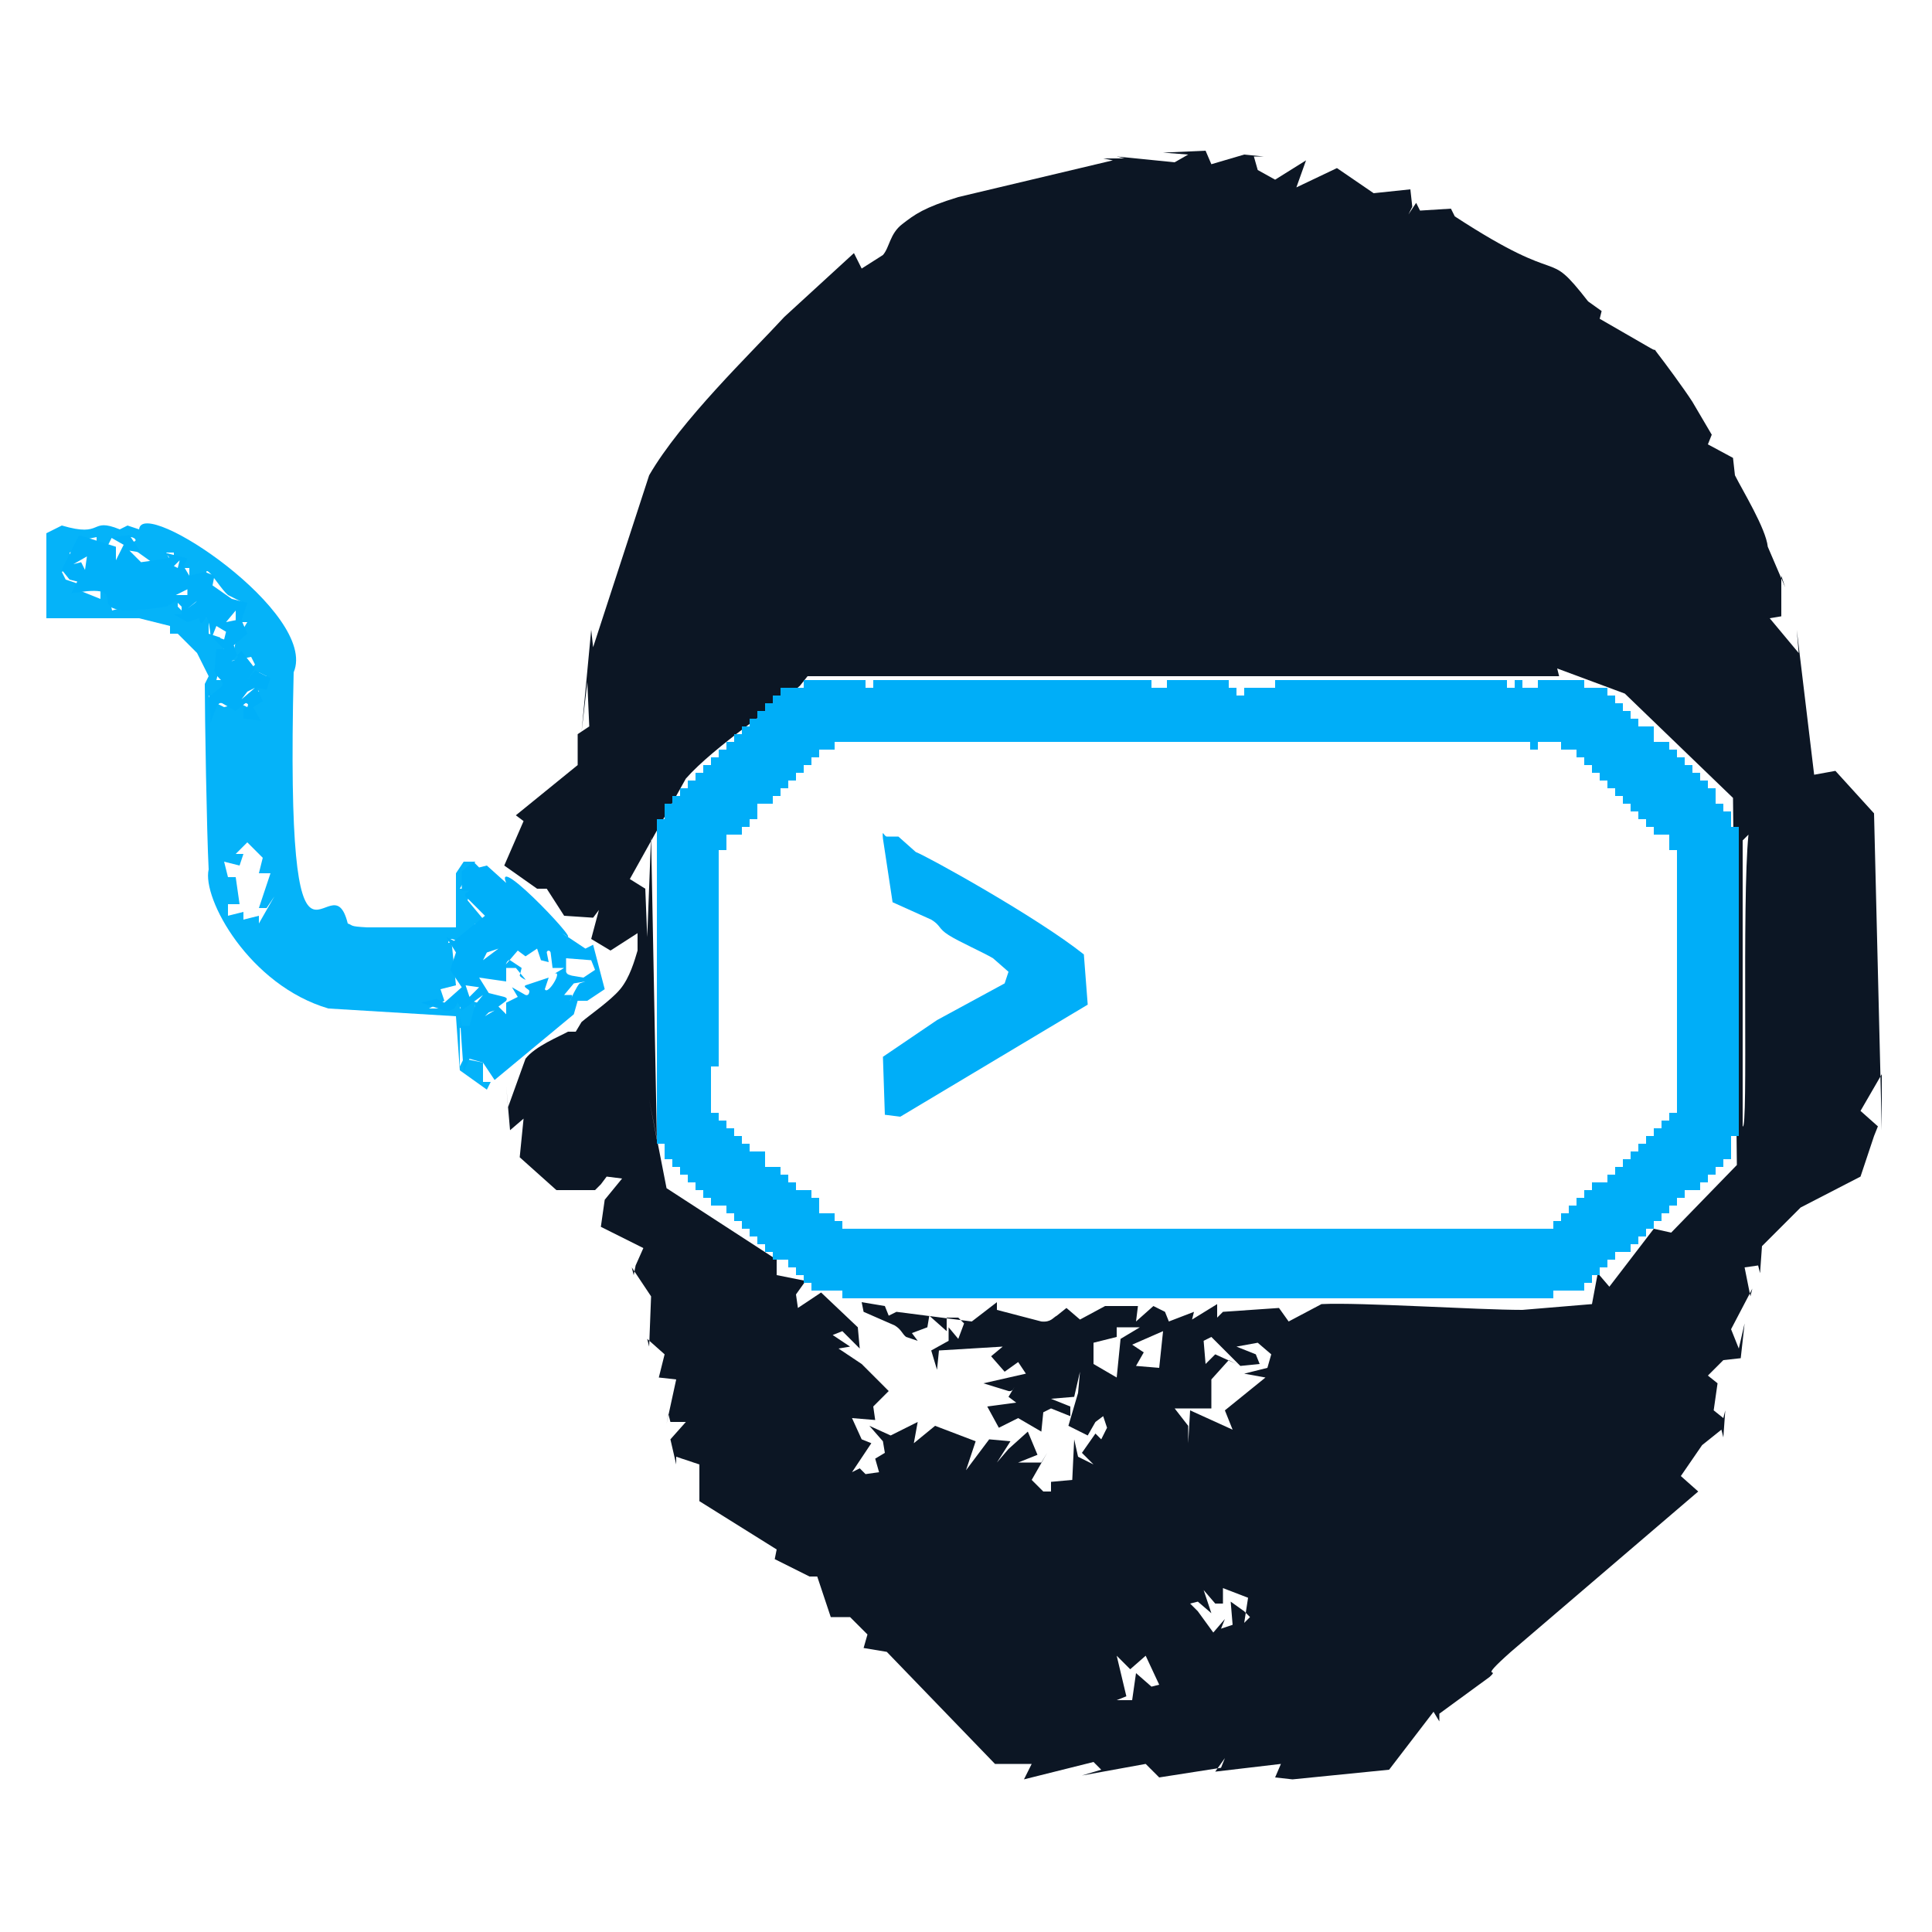
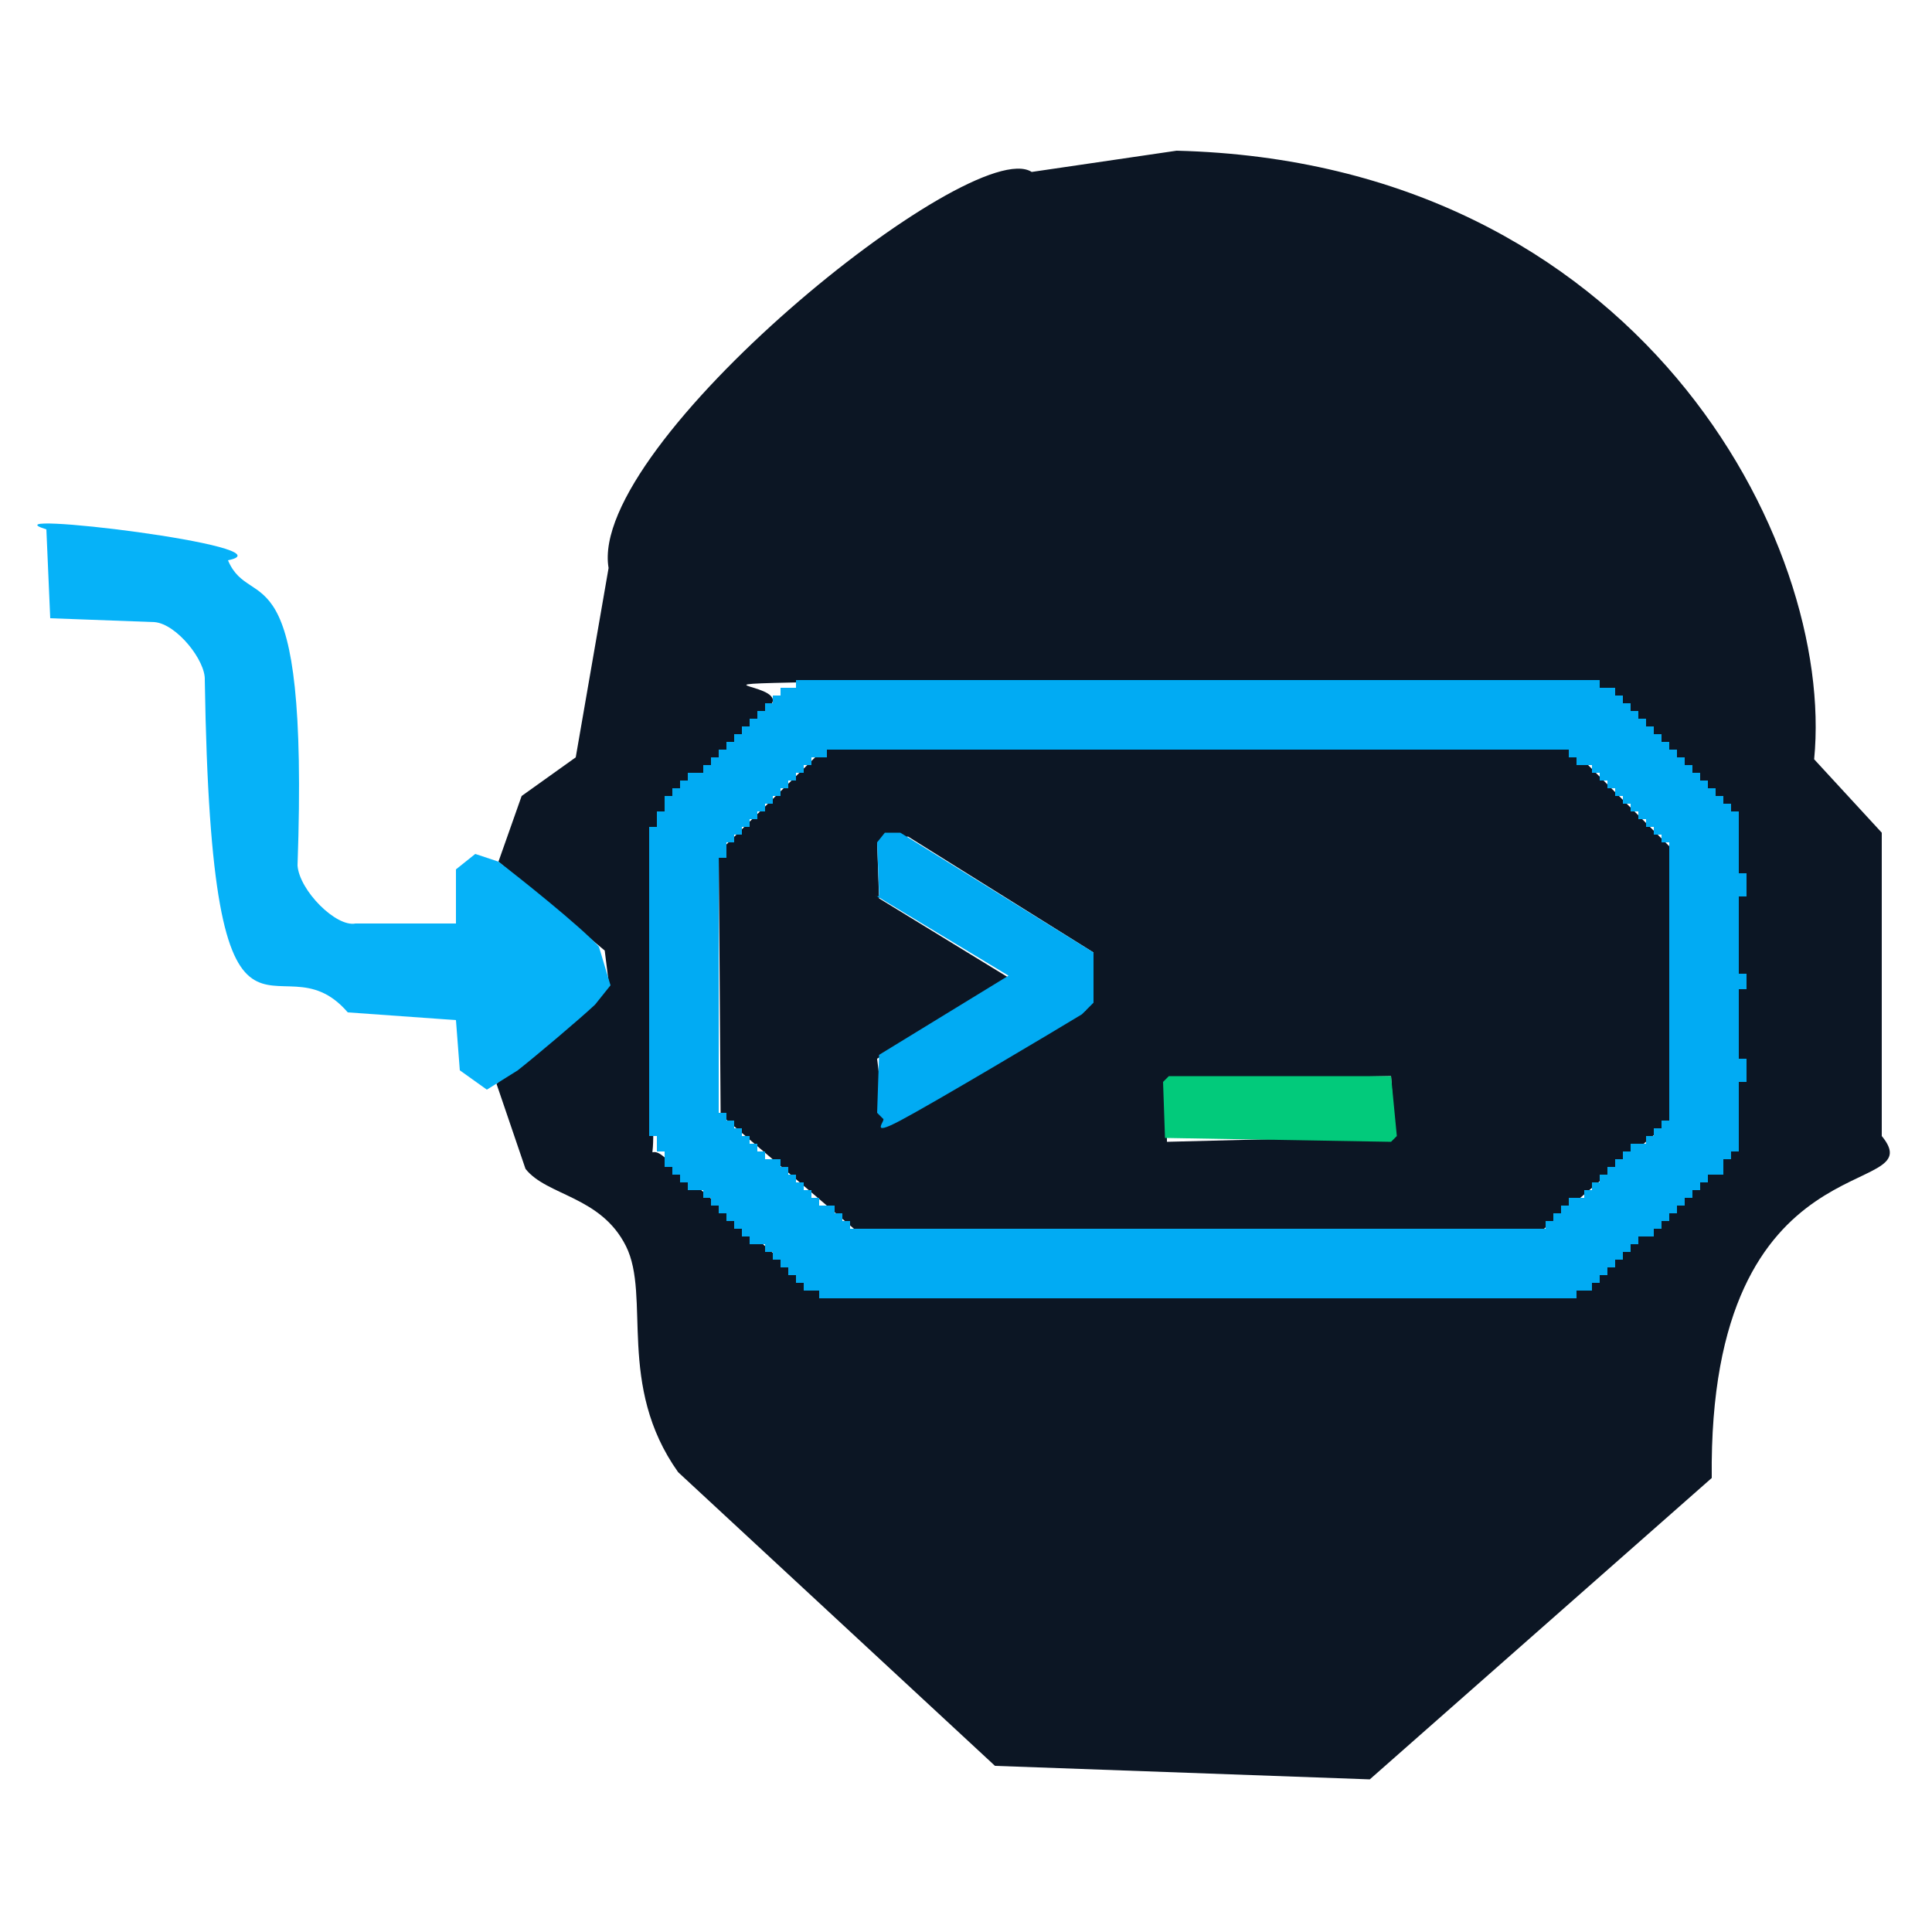
<svg xmlns="http://www.w3.org/2000/svg" width="1000" height="1000" viewBox="0 0 1000 1000">
-   <path d="M624 78 L627 85 L644 80 L634 79 L654 81 L649 81 L651 88 L660 93 L676 83 L671 97 L692 87 L711 100 L730 98 L731 107 L729 111 L733 105 L735 109 L751 108 L753 112 C812 150.5 799 126.5 822 156 L829 161 L828 165 L854 180 C859 183 854.5 178.5 858 183 C861.5 187.5 871.5 201 876 208 L886 225 L884 230 L897 237 L898 246 C902 254 914 273.5 915 283 L924 304 L922 298 L922 319 L916 320 L931 338 L930 326 L939 401 L950 399 L970 421 L974 585 L974 556 L963 575 L972 583 L970 588 L963 609 L932 625 L912 645 L911 659 L910 655 L903 656 L906 671 L907 667 L896 688 L900 698 L903 685 L901 703 L892 704 L884 712 L889 716 L887 730 L892 734 L893 730 L892 744 L891 740 L881 748 L870 764 L879 772 L782 855 C764 871 777 862.5 771 868 L745 887 L745 891 L742 886 L719 916 L669 921 L660 920 L663 913 L629 917 L634 910 L632 915 L600 920 L593 913 L560 919 L570 916 L566 912 L530 921 L534 913 L515 913 L459 855 L447 853 L449 846 L440 837 L430 837 L423 816 L419 816 L401 807 L402 802 L362 777 L362 758 L350 754 L350 750 L350 758 L347 745 L355 736 L347 736 L346 732 L345 737 L350 714 L341 713 L344 701 L335 693 L336 697 L337 671 L327 656 L328 660 L329 655 L333 646 L311 635 L313 621 L322 610 L314 609 L311 613 L308 616 L288 616 L269 599 L271 579 L264 585 L262 562 L263 573 L272 548 C277 541.5 289.5 536.5 294 534 L298 534 L301 529 C305 525.5 316 518 321 512 C326 506 328.5 497 330 492 L330 483 L316 492 L306 486 L310 471 L307 475 L292 474 L283 460 L278 460 L261 448 L271 425 L267 422 L299 396 L299 380 L305 376 L304 353 L301 379 L306 326 L307 335 L336 246 C352.5 217.5 388.5 183 406 164 L442 131 L446 139 L457 132 C460.5 128 460.5 121 467 116 C473.5 111 478 107.5 496 102 L576 83 L571 82 L582 82 L578 81 L608 84 L615 80 L602 79 Z M806 346 L807 350 L418 350 L414 355 C403.5 364 369.5 386.5 355 403 L326 455 L334 460 L335 485 L337 433 L340 590 L336 569 L345 615 L402 652 L402 660 L417 663 L412 670 L413 677 L425 669 L444 687 L445 698 L436 689 L431 691 L440 697 L434 698 L446 706 L460 720 L452 728 L453 735 L441 734 L446 745 L451 747 L441 762 L445 760 L448 763 L455 762 L453 755 L458 752 L457 746 L450 738 L461 743 L475 736 L473 747 L484 738 L505 746 L500 761 L512 745 L523 746 L516 757 L522 750 L532 741 L537 753 L527 757 L539 757 L542 752 L534 766 L540 772 L544 772 L544 767 L555 766 L556 745 L558 754 L566 758 L560 752 L567 742 L570 745 L573 739 L571 733 L567 736 L563 743 L553 738 L558 721 L559 710 L556 723 L544 724 L554 728 L554 733 L544 729 L540 731 L539 741 L527 734 L517 739 L511 728 L526 726 L522 723 L525 718 C525 717.5 524.5 720.5 522 720 L509 716 L531 711 L527 705 L520 710 L513 702 L519 697 L486 699 L485 709 L482 699 L491 694 L491 687 L496 693 L499 685 L496 682 L490 682 L490 689 L481 681 L480 687 L472 690 L475 694 L469 692 C467 690.5 466.5 688 463 686 L447 679 L446 674 L458 676 L460 681 L464 679 L503 684 L516 674 L516 678 L539 684 C544 684.5 545 682 547 681 L552 677 L559 683 L572 676 L589 676 L588 684 L597 676 L603 679 L605 684 L618 679 L617 683 L630 675 L630 682 L633 679 L662 677 L667 684 L684 675 C704 674 764.5 678 788 678 L824 675 L827 659 L833 666 L856 636 L865 638 L899 603 L897 413 L841 359 Z M623 694 L624 706 L629 701 L640 706 L636 704 L627 714 L627 729 L608 729 L615 738 L615 747 L616 730 L638 740 L634 730 L655 713 L644 711 L656 708 L658 701 L651 695 L640 697 L650 701 L652 706 L642 707 L627 692 Z M633 822 L633 830 L629 830 L623 823 L627 835 L620 829 L616 830 L620 834 L628 845 L634 838 L632 843 L638 841 L637 829 L644 834 L647 837 L644 840 L646 827 Z M578 687 L578 692 L566 695 L566 706 L578 713 L580 693 L590 687 Z M578 857 L583 878 L578 880 L586 880 L588 866 L596 873 L600 872 L593 857 L585 864 Z M586 696 L592 700 L588 707 L600 708 L602 689 Z M902 435 L902 583 C905 586 901.5 467 905 432 Z" fill="#0C1624" fill-rule="evenodd" />
-   <path d="M416 352 L448 352 L448 356 L452 356 L452 352 L596 352 L596 356 L604 356 L604 352 L636 352 L636 356 L640 356 L640 360 L644 360 L644 356 L660 356 L660 352 L780 352 L780 356 L784 356 L784 352 L788 352 L788 356 L796 356 L796 352 L820 352 L820 356 L832 356 L832 360 L836 360 L836 364 L840 364 L840 368 L844 368 L844 372 L848 372 L848 376 L856 376 L856 384 L864 384 L864 388 L868 388 L868 392 L872 392 L872 396 L876 396 L876 400 L880 400 L880 404 L884 404 L884 408 L888 408 L888 416 L892 416 L892 420 L896 420 L896 428 L900 428 L900 588 L896 588 L896 600 L892 600 L892 604 L888 604 L888 608 L884 608 L884 612 L880 612 L880 616 L872 616 L872 620 L868 620 L868 624 L864 624 L864 628 L860 628 L860 632 L856 632 L856 636 L852 636 L852 640 L848 640 L848 644 L844 644 L844 648 L836 648 L836 652 L832 652 L832 656 L828 656 L828 660 L824 660 L824 664 L820 664 L820 668 L804 668 L804 672 L436 672 L436 668 L420 668 L420 664 L416 664 L416 660 L412 660 L412 656 L408 656 L408 652 L400 652 L400 648 L396 648 L396 644 L392 644 L392 640 L388 640 L388 636 L384 636 L384 632 L380 632 L380 628 L376 628 L376 624 L368 624 L368 620 L364 620 L364 616 L360 616 L360 612 L356 612 L356 608 L352 608 L352 604 L348 604 L348 600 L344 600 L344 592 L340 592 L340 424 L344 424 L344 416 L348 416 L348 412 L352 412 L352 408 L356 408 L356 404 L360 404 L360 400 L364 400 L364 396 L368 396 L368 392 L372 392 L372 388 L376 388 L376 384 L380 384 L380 380 L384 380 L384 376 L388 376 L388 372 L392 372 L392 368 L396 368 L396 364 L400 364 L400 360 L404 360 L404 356 L416 356 Z M432 384 L432 388 L424 388 L424 392 L420 392 L420 396 L416 396 L416 400 L412 400 L412 404 L408 404 L408 408 L404 408 L404 412 L400 412 L400 416 L392 416 L392 424 L388 424 L388 428 L384 428 L384 432 L376 432 L376 440 L372 440 L372 552 L368 552 L368 576 L372 576 L372 580 L376 580 L376 584 L380 584 L380 588 L384 588 L384 592 L388 592 L388 596 L396 596 L396 604 L404 604 L404 608 L408 608 L408 612 L412 612 L412 616 L420 616 L420 620 L424 620 L424 628 L432 628 L432 632 L436 632 L436 636 L804 636 L804 632 L808 632 L808 628 L812 628 L812 624 L816 624 L816 620 L820 620 L820 616 L824 616 L824 612 L832 612 L832 608 L836 608 L836 604 L840 604 L840 600 L844 600 L844 596 L848 596 L848 592 L852 592 L852 588 L856 588 L856 584 L860 584 L860 580 L864 580 L864 576 L868 576 L868 440 L864 440 L864 432 L856 432 L856 428 L852 428 L852 424 L848 424 L848 420 L844 420 L844 416 L840 416 L840 412 L836 412 L836 408 L832 408 L832 404 L828 404 L828 400 L824 400 L824 396 L820 396 L820 392 L816 392 L816 388 L808 388 L808 384 L796 384 L796 388 L792 388 L792 384 Z" fill="#00AEF8" fill-rule="evenodd" />
-   <path d="M66 272 L72 274 C73.5 256.5 165 317.5 152 348 C147.5 536.5 171 441.5 180 478 C183 479 180.5 479.5 190 480 L236 480 L236 452 L240 446 L246 446 L238 460 L244 460 L242 466 L252 478 L246 478 L240 488 L234 486 C232.5 486 232 487.5 232 488 C232 488.5 233.5 486.5 234 490 L236 510 L228 512 L230 518 L222 522 L234 522 L234 518 L238 518 L238 522 L244 518 L250 520 L246 520 L244 534 L238 532 L238 552 L240 548 L250 550 L250 560 L254 560 L252 564 L238 554 L236 526 L170 522 C129 510 104.5 465 108 450 C107 431 106 370.5 106 354 L108 350 L102 338 L92 328 L88 328 L88 324 L72 320 L24 320 L24 276 L32 272 C54 278.5 46 267.5 62 274 Z M40 280 L42 284 L36 286 L36 294 L32 296 L34 300 L40 302 L42 306 L52 310 L52 306 L56 306 L58 316 L72 312 L92 310 L92 314 L98 320 L108 320 L108 328 L114 330 L116 336 L112 338 L114 344 L112 352 L116 352 L114 360 L108 360 L110 366 C110.5 366.5 111 364 112 364 L116 366 L124 364 L128 366 L130 360 L134 358 C134.5 357.5 131.5 356.5 132 356 L138 356 L138 350 L134 348 L132 352 L128 352 L128 348 L132 344 L130 340 L120 342 L122 332 L128 322 L124 322 L126 312 L118 308 C115 305.5 110 297.5 108 296 C106 294.5 107.5 297.5 106 298 L98 298 L98 294 L94 294 L94 290 L90 290 L90 286 L86 286 L88 290 L80 292 L66 282 L70 280 C70.5 279.5 70 278.5 68 278 L58 278 L56 282 L50 282 L50 278 Z M122 442 L126 442 L124 448 L116 446 L118 454 L122 454 L124 468 L118 468 L118 474 L126 472 L126 476 L134 474 L134 478 L142 464 L138 470 L134 470 L140 452 L134 452 L136 444 L128 436 Z" fill="#05B3F9" fill-rule="evenodd" />
-   <path d="M563 520 L466 578 L458 577 L457 547 L485 528 L520 509 L522 503 L514 496 C509 493 496.5 487.5 491 484 C485.5 480.5 487 479 482 476 L462 467 L457 434 C456.5 428.5 457.5 433 459 433 L465 433 L474 441 C479.5 443 536.5 474.5 561 494 Z" fill="#00AEF8" />
-   <path d="M248 449 L252 448 L262 457 C255 440 307 495.5 291 483 L303 491 L307 489 L313 512 L304 518 L299 518 L297 525 L256 559 L250 550 L243 548 L240 555 L238 526 L239 531 L243 531 L246 520 L250 515 L239 523 L237 519 C236.5 519 236 521.5 235 522 C234 522.5 233 523.5 230 523 L218 519 L226 517 L230 519 L239 511 L233 502 L236 493 L231 485 L235 487 L251 474 L241 464 C239.5 462 243.5 461.5 243 461 L239 461 L239 465 L239 451 L245 446 Z M252 493 L250 497 L258 491 Z M272 495 L268 492 L262 499 C261.5 500 262.5 496.5 264 497 L270 501 L269 505 C269.5 506 272.5 507.5 272 507 L267 501 L262 501 L262 508 L248 506 L253 514 L261 516 C262.5 516.5 262.5 517 262 518 L258 521 L262 525 L262 519 L268 516 L265 511 L272 515 C273.5 515.5 274 514 274 513 C274 512 270.5 511 272 510 L284 506 L282 512 C283.5 515.5 291.5 502 287 504 L292 501 L286 501 L285 493 C284.5 491.5 283 492 283 493 L284 498 L280 497 L278 491 Z M293 496 L293 503 C293.5 504.5 294.5 504.5 296 505 L302 506 L308 502 L306 497 Z M303 508 L297 509 L292 515 L296 515 C296.5 515.5 294.5 519 295 518 C295.5 517 298.5 510.5 300 509 Z M243 516 L248 511 L241 510 Z M253 524 L251 526 L256 523 Z" fill="#00AFF9" fill-rule="evenodd" />
-   <path d="M60 283 L60 290 L64 282 L57 278 L67 277 L73 286 L67 285 L73 291 L87 289 C89 288 83.5 286 85 286 L97 289 L95 293 L98 298 L106 296 L111 298 L110 303 L120 310 L128 312 L125 321 L128 328 L121 334 L123 340 C123 341.5 119.5 342.5 120 342 L125 337 L132 346 L128 352 L132 347 L140 351 L138 357 L133 356 L136 363 L131 366 L135 373 L126 372 L126 367 C126.5 366 129 366.5 129 366 C129 365.5 128 363.5 127 364 L122 368 L115 364 C113.5 363.5 113 364.5 112 366 L109 374 L108 356 L109 360 L114 356 C115 355 115.5 354.5 115 353 C114.5 351.5 111.5 350 111 347 L112 336 L116 336 L109 329 C107 309.5 105 329 103 320 L97 322 L90 318 L94 318 L94 314 L91 311 L86 314 C36 321.5 69.5 304 45 306 L37 307 L40 301 L36 300 L32 295 L41 277 Z M38 292 L42 291 L44 295 L45 288 Z M90 293 L92 294 L93 290 Z M91 308 L97 308 L97 305 Z M101 312 L97 315 L102 311 Z M122 321 L122 316 L117 322 Z M110 329 L116 331 L117 327 L112 324 Z M128 358 L125 362 L132 356 Z" fill="#01B0F9" fill-rule="evenodd" />
+   <path d="M609 78 C848 84 950 280.5 939 393 L974 431 L974 588 C1001.5 621.5 884 586 886 765 L709 921 L515 914 L351 762 C319 717 337 671 324 645 C311 619 283 619 272 605 L257 561 L315 508 L313 492 L258 446 L270 412 L298 392 L315 294 C304 230 503 69 534 89 Z M422 353 C350 354.5 411.5 353.5 398 366 L341 428 L338 580 C339 609 333.5 587.5 347 602 L420 666 L803 671 L893 599 L899 428 L831 357 Z" fill="#0C1624" fill-rule="evenodd" />
+   <path d="M813 387 L866 440 L866 579 L798 637 L442 636 L373 577 L372 441 L427 387 Z M454 436 L455 465 L522 506 L454 548 L458 581 L562 523 L566 493 L470 433 Z M604 559 L604 591 L722 588 L720 557 Z" fill="#0C1624" fill-rule="evenodd" />
+   <path d="M412 352 L828 352 L828 356 L836 356 L836 360 L840 360 L840 364 L844 364 L844 368 L848 368 L848 372 L852 372 L852 376 L856 376 L856 380 L860 380 L860 384 L864 384 L864 388 L868 388 L868 392 L872 392 L872 396 L876 396 L876 400 L880 400 L880 404 L884 404 L884 408 L888 408 L888 412 L892 412 L892 416 L896 416 L896 420 L900 420 L900 452 L904 452 L904 464 L900 464 L900 504 L904 504 L904 512 L900 512 L900 548 L904 548 L904 560 L900 560 L900 596 L896 596 L896 600 L892 600 L892 608 L884 608 L884 612 L880 612 L880 616 L876 616 L876 620 L872 620 L872 624 L868 624 L868 628 L864 628 L864 632 L860 632 L860 636 L856 636 L856 640 L848 640 L848 644 L844 644 L844 648 L840 648 L840 652 L836 652 L836 656 L832 656 L832 660 L828 660 L828 664 L824 664 L824 668 L816 668 L816 672 L424 672 L424 668 L416 668 L416 664 L412 664 L412 660 L408 660 L408 656 L404 656 L404 652 L400 652 L400 648 L396 648 L396 644 L388 644 L388 640 L384 640 L384 636 L380 636 L380 632 L376 632 L376 628 L372 628 L372 624 L368 624 L368 620 L364 620 L364 616 L356 616 L356 612 L352 612 L352 608 L348 608 L348 604 L344 604 L344 596 L340 596 L340 588 L336 588 L336 428 L340 428 L340 420 L344 420 L344 412 L348 412 L348 408 L352 408 L352 404 L356 404 L356 400 L364 400 L364 396 L368 396 L368 392 L372 392 L372 388 L376 388 L376 384 L380 384 L380 380 L384 380 L384 376 L388 376 L388 372 L392 372 L392 368 L396 368 L396 364 L400 364 L400 360 L404 360 L404 356 L412 356 Z M428 388 L428 392 L420 392 L420 396 L416 396 L416 400 L412 400 L412 404 L408 404 L408 408 L404 408 L404 412 L400 412 L400 416 L396 416 L396 420 L392 420 L392 424 L388 424 L388 428 L384 428 L384 432 L380 432 L380 436 L376 436 L376 444 L372 444 L372 576 L376 576 L376 580 L380 580 L380 584 L384 584 L384 588 L388 588 L388 592 L392 592 L392 596 L396 596 L396 600 L404 600 L404 604 L408 604 L408 608 L412 608 L412 612 L416 612 L416 616 L420 616 L420 620 L424 620 L424 624 L432 624 L432 628 L436 628 L436 632 L440 632 L440 636 L800 636 L800 632 L804 632 L804 628 L808 628 L808 624 L812 624 L812 620 L820 620 L820 616 L824 616 L824 612 L828 612 L828 608 L832 608 L832 604 L836 604 L836 600 L840 600 L840 596 L844 596 L844 592 L852 592 L852 588 L856 588 L856 584 L860 584 L860 580 L864 580 L864 436 L860 436 L860 432 L856 432 L856 428 L852 428 L852 424 L848 424 L848 420 L844 420 L844 416 L840 416 L840 412 L836 412 L836 408 L832 408 L832 404 L828 404 L828 400 L824 400 L824 396 L816 396 L816 392 L812 392 L812 388 Z" fill="#01ABF3" fill-rule="evenodd" />
+   <path d="M236 478 L236 450 L246 442 L258 446 C268.5 454 300.5 479.5 310 490 L316 510 L308 520 C300 527.5 277.5 546.5 268 554 L252 564 L238 554 L236 528 L180 524 C143 481 109.5 577.5 106 352 C106.5 342 91.5 323 80 322 L26 320 L24 274 C-10 263.5 153 283 118 290 C130 318.5 160 278.5 154 448 C155 461 174 480 184 478 Z" fill="#06B2F8" />
+   <path d="M458 431 L466 431 L566 493 L566 519 L560 525 C543.5 535 483 571 466 580 C449 589 459 579.5 457 579 L454 576 L455 546 L522 505 L459 467 C448 460 456 467 455 462 L454 436 Z" fill="#01ABF3" />
+   <path d="M605 557 L720 557 L723 588 L720 591 L603 589 L602 560 Z" fill="#02CA7B" />
</svg>
